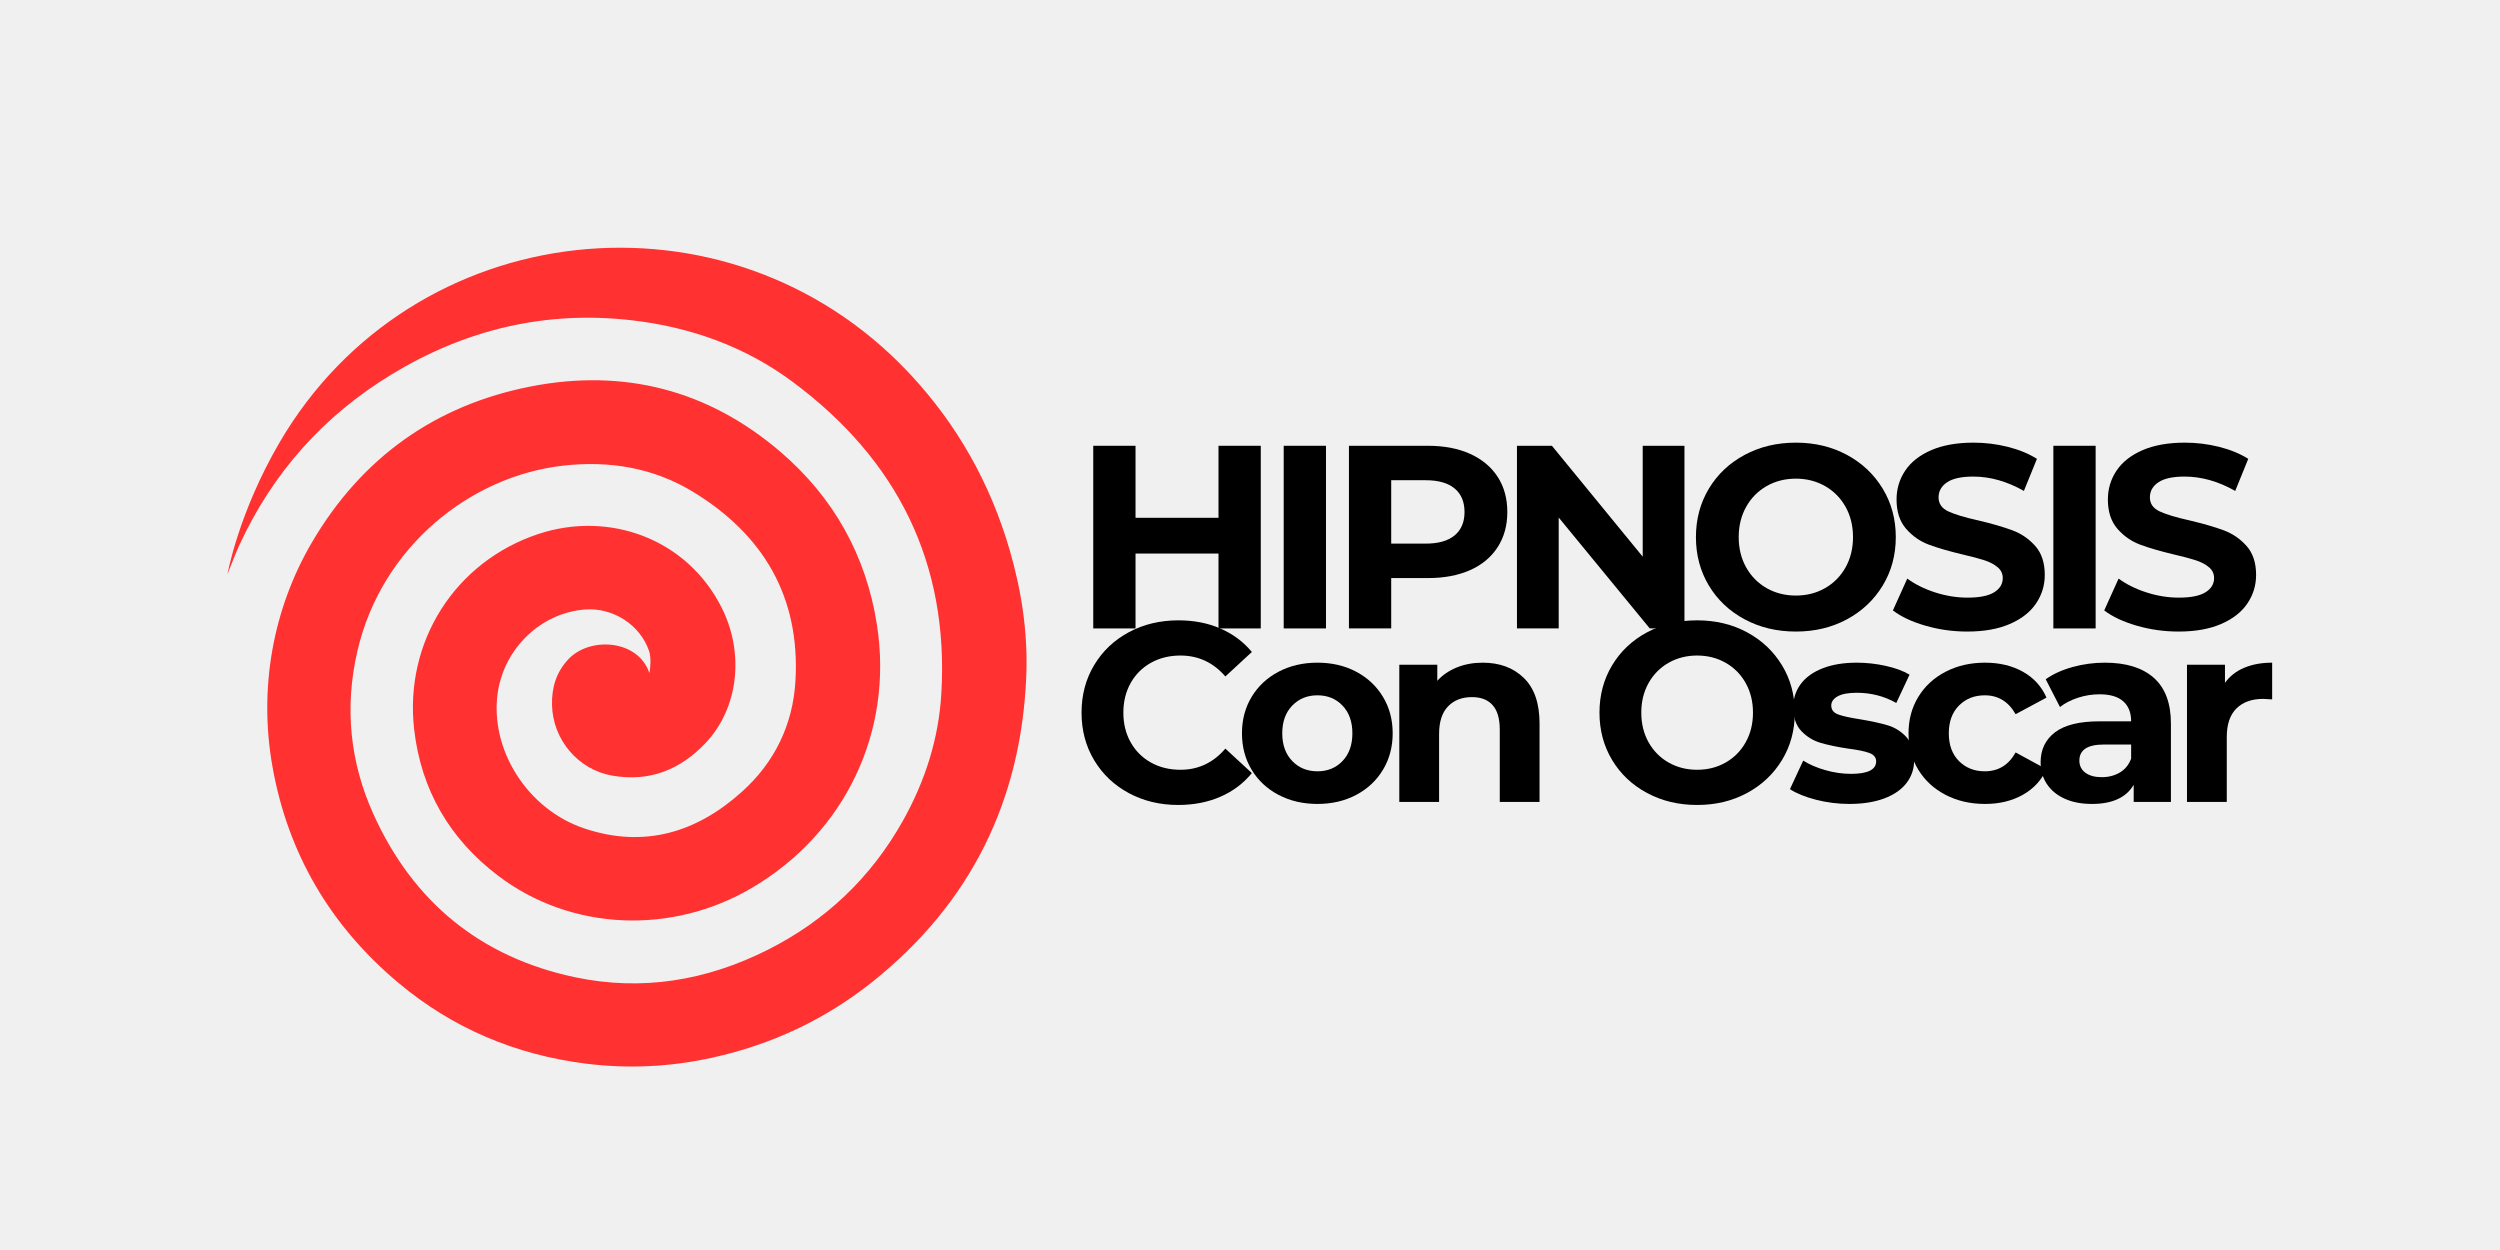
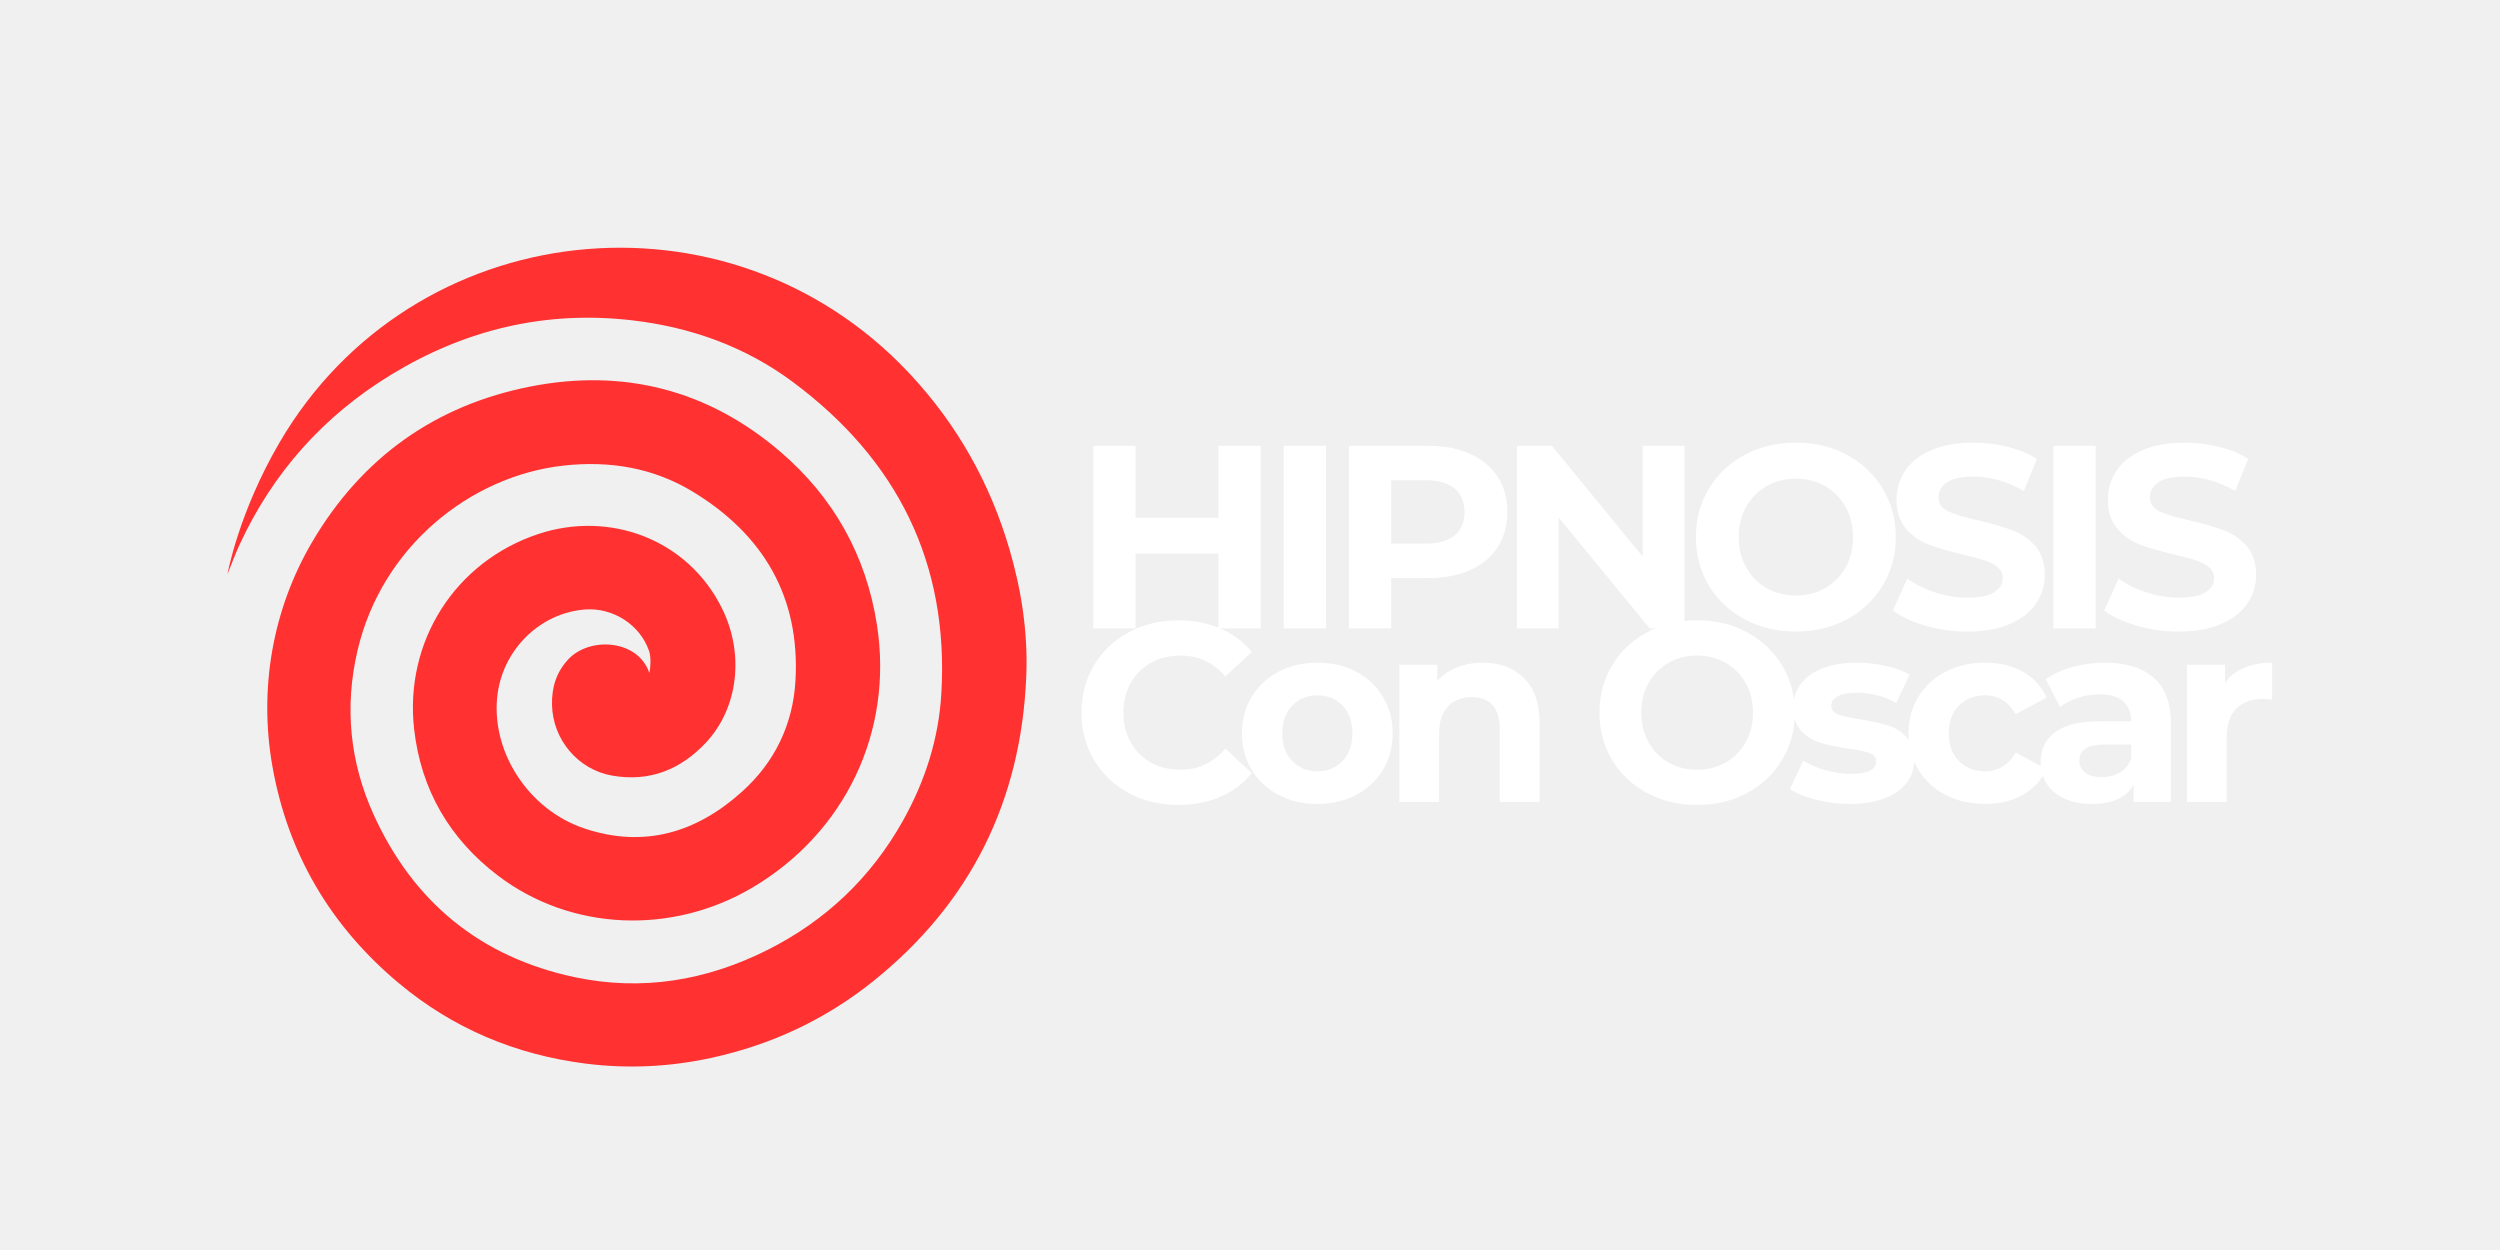
<svg xmlns="http://www.w3.org/2000/svg" width="3780" zoomAndPan="magnify" viewBox="0 0 2835 1417.5" height="1890" preserveAspectRatio="xMidYMid" version="1.0" id="svg62">
  <defs id="defs4">
    <clipPath id="3950eca7dc">
      <path d="m 0.5,0 h 2834 V 1417 H 0.5 Z m 0,0" clip-rule="nonzero" id="path1" />
    </clipPath>
    <clipPath id="83ed05a9fa">
      <path d="M 257.914,280 H 1165 v 930 H 257.914 Z m 0,0" clip-rule="nonzero" id="path3" />
    </clipPath>
    <clipPath id="d3e603f784">
      <rect x="0" width="1374" y="0" height="562" id="rect3" />
    </clipPath>
    <clipPath id="b0af91ba88">
      <rect x="0" width="2835" y="0" height="1417" id="rect4" />
    </clipPath>
  </defs>
  <g clip-path="url(#3950eca7dc)" id="g62">
    <g id="g61">
      <g clip-path="url(#b0af91ba88)" id="g60">
        <g clip-path="url(#83ed05a9fa)" id="g6" style="display:inline">
          <path fill="#ff3131" d="m 257.914,651.266 c 4.535,-11.125 8.605,-22.465 13.633,-33.359 37.82,-81.93 95.512,-146.469 172.434,-193.27 83.605,-50.867 174.27,-72.66 272.051,-61.484 66.98,7.656 128.992,29.801 183.105,70.062 118.144,87.902 177.121,204.957 168.324,353.508 -3.035,51.289 -18.508,99.363 -43.609,144.098 -36.094,64.324 -87.395,113.109 -153.234,146.273 -69.359,34.934 -142.648,47.184 -218.816,31.031 C 545.039,1085.48 468.746,1023.051 423.684,923.742 396.699,864.266 390.512,801.965 405.336,738.094 432.855,619.5 533.98,539.539 639.293,527.957 c 51.961,-5.715 101.523,2.453 146.176,29.516 C 865.535,606 907.52,676.875 902.059,771.961 c -2.844,49.543 -23.453,92.281 -60.391,125.598 -51.57,46.516 -110.965,64.586 -178.824,41.953 -65.605,-21.883 -107.66,-90.562 -98.402,-153.992 7.312,-50.105 48.504,-90.441 98.973,-94.352 31.523,-2.441 62.438,17.234 72.645,47.07 2.516,7.344 1.5,19.168 0.383,25 l -1.82,-4.465 c -15.035,-33.68 -66.969,-36.492 -90.605,-10.66 -13.473,14.727 -18.492,31.891 -18.031,51.484 0.926,39.238 29.582,73.172 68.148,79.949 C 736.551,887 771.812,872.785 800.465,842.211 837.531,802.66 844.129,741.105 818.82,689.992 779.598,610.777 690.793,578.98 610.59,605.527 516.129,636.789 458.363,727.559 469.641,827 c 7.793,68.727 40.34,124.449 95.262,166.105 82.746,62.754 197.266,67.465 288.613,13.254 C 958.594,944 1013.258,829.512 994.461,708.613 982.188,629.703 945.078,563.633 884.473,511.895 802.613,442.016 707.207,417.762 602.23,438.18 493.016,459.426 409.766,519.605 353.887,614.777 c -45.008,76.66 -60.457,166.781 -44.957,254.32 17.574,99.254 66,180.941 142.723,245.324 61.598,51.691 132.914,81.664 212.781,91.742 48.258,6.09 96.02,3.629 143.32,-6.777 67.43,-14.832 128.613,-43.5 182.504,-86.73 110.625,-88.738 167.828,-204.727 173.543,-346.023 1.973,-48.816 -5.309,-96.773 -19.051,-143.695 -21.891,-74.742 -59.074,-141.016 -112.059,-197.961 -0.867,-0.93 -1.734,-1.859 -2.606,-2.781 C 825.09,204.801 467.77,243.668 317.051,501.684 270.324,581.672 257.914,651.266 257.914,651.266 Z m 0,0" fill-opacity="1" fill-rule="nonzero" id="path6" />
        </g>
-         <g transform="translate(1214,424)" id="g59">
-           <g clip-path="url(#d3e603f784)" id="g58">
-             <g fill="#000000" fill-opacity="1" id="g9">
-               <g transform="translate(1.186044,288.6402)" id="g8">
-                 <g id="g7">
-                   <path d="M 214.516,-207.125 V 0 H 166.594 V -84.922 H 72.5 V 0 H 24.562 V -207.125 H 72.5 v 81.672 h 94.094 V -207.125 Z m 0,0" id="path7" />
+         <g transform="translate(1214,424)" id="g59" style="fill:#ffffff">
+           <g clip-path="url(#d3e603f784)" id="g58" style="fill:#ffffff">
+             <g fill="#000000" fill-opacity="1" id="g9" style="fill:#ffffff">
+               <g transform="translate(1.186044,288.6402)" id="g8" style="fill:#ffffff">
+                 <g id="g7" style="fill:#ffffff">
+                   <path d="M 214.516,-207.125 V 0 H 166.594 V -84.922 H 72.5 V 0 H 24.562 V -207.125 H 72.5 v 81.672 h 94.094 V -207.125 Z m 0,0" id="path7" style="fill:#ffffff" />
                </g>
              </g>
            </g>
-             <g fill="#000000" fill-opacity="1" id="g12">
-               <g transform="translate(217.1644,288.6402)" id="g11">
-                 <g id="g10">
-                   <path d="M 24.562,-207.125 H 72.5 V 0 H 24.562 Z m 0,0" id="path9" />
+             <g fill="#000000" fill-opacity="1" id="g12" style="fill:#ffffff">
+               <g transform="translate(217.1644,288.6402)" id="g11" style="fill:#ffffff">
+                 <g id="g10" style="fill:#ffffff">
+                   <path d="M 24.562,-207.125 H 72.5 V 0 H 24.562 Z m 0,0" id="path9" style="fill:#ffffff" />
                </g>
              </g>
            </g>
-             <g fill="#000000" fill-opacity="1" id="g15">
-               <g transform="translate(291.1271,288.6402)" id="g14">
-                 <g id="g13">
-                   <path d="m 114.219,-207.125 c 18.344,0 34.27,3.059 47.781,9.172 13.508,6.117 23.914,14.797 31.219,26.047 7.301,11.242 10.953,24.555 10.953,39.938 0,15.188 -3.652,28.453 -10.953,39.797 -7.305,11.344 -17.711,20.027 -31.219,26.047 -13.512,6.012 -29.438,9.016 -47.781,9.016 H 72.5 V 0 H 24.562 v -207.125 z m -2.672,110.953 c 14.406,0 25.352,-3.102 32.844,-9.313 7.5,-6.219 11.25,-15.047 11.25,-26.484 0,-11.633 -3.75,-20.555 -11.25,-26.766 -7.492,-6.219 -18.437,-9.328 -32.844,-9.328 H 72.5 v 71.891 z m 0,0" id="path12" />
+             <g fill="#000000" fill-opacity="1" id="g15" style="fill:#ffffff">
+               <g transform="translate(291.1271,288.6402)" id="g14" style="fill:#ffffff">
+                 <g id="g13" style="fill:#ffffff">
+                   <path d="m 114.219,-207.125 c 18.344,0 34.27,3.059 47.781,9.172 13.508,6.117 23.914,14.797 31.219,26.047 7.301,11.242 10.953,24.555 10.953,39.938 0,15.188 -3.652,28.453 -10.953,39.797 -7.305,11.344 -17.711,20.027 -31.219,26.047 -13.512,6.012 -29.438,9.016 -47.781,9.016 H 72.5 V 0 H 24.562 v -207.125 z m -2.672,110.953 c 14.406,0 25.352,-3.102 32.844,-9.313 7.5,-6.219 11.25,-15.047 11.25,-26.484 0,-11.633 -3.75,-20.555 -11.25,-26.766 -7.492,-6.219 -18.437,-9.328 -32.844,-9.328 H 72.5 v 71.891 z m 0,0" id="path12" style="fill:#ffffff" />
                </g>
              </g>
            </g>
-             <g fill="#000000" fill-opacity="1" id="g18">
-               <g transform="translate(481.6608,288.6402)" id="g17">
-                 <g id="g16">
-                   <path d="M 214.516,-207.125 V 0 H 175.172 L 71.906,-125.75 V 0 H 24.562 v -207.125 h 39.641 l 102.969,125.75 v -125.75 z m 0,0" id="path15" />
+             <g fill="#000000" fill-opacity="1" id="g18" style="fill:#ffffff">
+               <g transform="translate(481.6608,288.6402)" id="g17" style="fill:#ffffff">
+                 <g id="g16" style="fill:#ffffff">
+                   <path d="M 214.516,-207.125 V 0 H 175.172 L 71.906,-125.75 V 0 H 24.562 v -207.125 h 39.641 l 102.969,125.75 v -125.75 z m 0,0" id="path15" style="fill:#ffffff" />
                </g>
              </g>
            </g>
-             <g fill="#000000" fill-opacity="1" id="g21">
-               <g transform="translate(697.6392,288.6402)" id="g20">
-                 <g id="g19">
-                   <path d="m 124.859,3.547 c -21.5,0 -40.883,-4.633 -58.141,-13.906 -17.262,-9.27 -30.773,-22.039 -40.531,-38.312 -9.762,-16.27 -14.641,-34.566 -14.641,-54.891 0,-20.312 4.879,-38.602 14.641,-54.875 9.758,-16.281 23.27,-29.055 40.531,-38.328 17.258,-9.27 36.641,-13.906 58.141,-13.906 21.508,0 40.844,4.637 58,13.906 17.164,9.273 30.676,22.047 40.531,38.328 9.863,16.273 14.797,34.562 14.797,54.875 0,20.324 -4.934,38.621 -14.797,54.891 -9.855,16.273 -23.367,29.043 -40.531,38.312 -17.156,9.273 -36.492,13.906 -58,13.906 z m 0,-40.828 c 12.238,0 23.285,-2.805 33.141,-8.422 9.863,-5.625 17.609,-13.469 23.234,-23.531 5.625,-10.062 8.438,-21.504 8.438,-34.328 0,-12.82 -2.812,-24.258 -8.438,-34.312 -5.625,-10.062 -13.371,-17.906 -23.234,-23.531 -9.855,-5.625 -20.902,-8.438 -33.141,-8.438 -12.23,0 -23.277,2.812 -33.141,8.438 -9.855,5.625 -17.594,13.469 -23.219,23.531 -5.625,10.055 -8.438,21.492 -8.438,34.312 0,12.824 2.812,24.266 8.438,34.328 5.625,10.062 13.363,17.906 23.219,23.531 9.863,5.617 20.91,8.422 33.141,8.422 z m 0,0" id="path18" />
+             <g fill="#000000" fill-opacity="1" id="g21" style="fill:#ffffff">
+               <g transform="translate(697.6392,288.6402)" id="g20" style="fill:#ffffff">
+                 <g id="g19" style="fill:#ffffff">
+                   <path d="m 124.859,3.547 c -21.5,0 -40.883,-4.633 -58.141,-13.906 -17.262,-9.27 -30.773,-22.039 -40.531,-38.312 -9.762,-16.27 -14.641,-34.566 -14.641,-54.891 0,-20.312 4.879,-38.602 14.641,-54.875 9.758,-16.281 23.27,-29.055 40.531,-38.328 17.258,-9.27 36.641,-13.906 58.141,-13.906 21.508,0 40.844,4.637 58,13.906 17.164,9.273 30.676,22.047 40.531,38.328 9.863,16.273 14.797,34.562 14.797,54.875 0,20.324 -4.934,38.621 -14.797,54.891 -9.855,16.273 -23.367,29.043 -40.531,38.312 -17.156,9.273 -36.492,13.906 -58,13.906 z m 0,-40.828 c 12.238,0 23.285,-2.805 33.141,-8.422 9.863,-5.625 17.609,-13.469 23.234,-23.531 5.625,-10.062 8.438,-21.504 8.438,-34.328 0,-12.82 -2.812,-24.258 -8.438,-34.312 -5.625,-10.062 -13.371,-17.906 -23.234,-23.531 -9.855,-5.625 -20.902,-8.438 -33.141,-8.438 -12.23,0 -23.277,2.812 -33.141,8.438 -9.855,5.625 -17.594,13.469 -23.219,23.531 -5.625,10.055 -8.438,21.492 -8.438,34.312 0,12.824 2.812,24.266 8.438,34.328 5.625,10.062 13.363,17.906 23.219,23.531 9.863,5.617 20.91,8.422 33.141,8.422 z m 0,0" id="path18" style="fill:#ffffff" />
                </g>
              </g>
            </g>
-             <g fill="#000000" fill-opacity="1" id="g24">
-               <g transform="translate(924.2688,288.6402)" id="g23">
-                 <g id="g22">
-                   <path d="m 92.609,3.547 c -16.367,0 -32.195,-2.219 -47.484,-6.656 -15.293,-4.438 -27.574,-10.207 -36.844,-17.312 l 16.281,-36.094 c 8.875,6.512 19.426,11.742 31.656,15.688 12.227,3.938 24.457,5.906 36.688,5.906 13.613,0 23.676,-2.02 30.188,-6.062 6.508,-4.039 9.766,-9.414 9.766,-16.125 0,-4.926 -1.93,-9.016 -5.781,-12.266 -3.844,-3.258 -8.777,-5.875 -14.797,-7.844 -6.012,-1.977 -14.148,-4.148 -24.406,-6.516 -15.781,-3.75 -28.703,-7.5 -38.766,-11.25 -10.055,-3.75 -18.684,-9.766 -25.891,-18.047 -7.199,-8.281 -10.797,-19.328 -10.797,-33.141 0,-12.031 3.254,-22.926 9.766,-32.688 6.508,-9.77 16.32,-17.516 29.438,-23.234 13.125,-5.719 29.156,-8.578 48.094,-8.578 13.219,0 26.133,1.578 38.75,4.734 12.625,3.156 23.672,7.695 33.141,13.609 l -14.781,36.391 c -19.137,-10.844 -38.273,-16.266 -57.406,-16.266 -13.418,0 -23.336,2.172 -29.75,6.516 -6.406,4.336 -9.609,10.055 -9.609,17.156 0,7.094 3.695,12.371 11.094,15.828 7.395,3.449 18.691,6.852 33.891,10.203 15.781,3.75 28.695,7.5 38.75,11.25 10.062,3.742 18.691,9.656 25.891,17.75 7.207,8.086 10.812,19.031 10.812,32.844 0,11.836 -3.309,22.637 -9.922,32.406 -6.605,9.762 -16.516,17.5 -29.734,23.219 C 127.625,0.688 111.547,3.547 92.609,3.547 Z m 0,0" id="path21" />
+             <g fill="#000000" fill-opacity="1" id="g24" style="fill:#ffffff">
+               <g transform="translate(924.2688,288.6402)" id="g23" style="fill:#ffffff">
+                 <g id="g22" style="fill:#ffffff">
+                   <path d="m 92.609,3.547 c -16.367,0 -32.195,-2.219 -47.484,-6.656 -15.293,-4.438 -27.574,-10.207 -36.844,-17.312 l 16.281,-36.094 c 8.875,6.512 19.426,11.742 31.656,15.688 12.227,3.938 24.457,5.906 36.688,5.906 13.613,0 23.676,-2.02 30.188,-6.062 6.508,-4.039 9.766,-9.414 9.766,-16.125 0,-4.926 -1.93,-9.016 -5.781,-12.266 -3.844,-3.258 -8.777,-5.875 -14.797,-7.844 -6.012,-1.977 -14.148,-4.148 -24.406,-6.516 -15.781,-3.75 -28.703,-7.5 -38.766,-11.25 -10.055,-3.75 -18.684,-9.766 -25.891,-18.047 -7.199,-8.281 -10.797,-19.328 -10.797,-33.141 0,-12.031 3.254,-22.926 9.766,-32.688 6.508,-9.77 16.32,-17.516 29.438,-23.234 13.125,-5.719 29.156,-8.578 48.094,-8.578 13.219,0 26.133,1.578 38.75,4.734 12.625,3.156 23.672,7.695 33.141,13.609 l -14.781,36.391 c -19.137,-10.844 -38.273,-16.266 -57.406,-16.266 -13.418,0 -23.336,2.172 -29.75,6.516 -6.406,4.336 -9.609,10.055 -9.609,17.156 0,7.094 3.695,12.371 11.094,15.828 7.395,3.449 18.691,6.852 33.891,10.203 15.781,3.75 28.695,7.5 38.75,11.25 10.062,3.742 18.691,9.656 25.891,17.75 7.207,8.086 10.812,19.031 10.812,32.844 0,11.836 -3.309,22.637 -9.922,32.406 -6.605,9.762 -16.516,17.5 -29.734,23.219 C 127.625,0.688 111.547,3.547 92.609,3.547 Z m 0,0" id="path21" style="fill:#ffffff" />
                </g>
              </g>
            </g>
-             <g fill="#000000" fill-opacity="1" id="g27">
-               <g transform="translate(1089.95,288.6402)" id="g26">
-                 <g id="g25">
-                   <path d="M 24.562,-207.125 H 72.5 V 0 H 24.562 Z m 0,0" id="path24" />
+             <g fill="#000000" fill-opacity="1" id="g27" style="fill:#ffffff">
+               <g transform="translate(1089.95,288.6402)" id="g26" style="fill:#ffffff">
+                 <g id="g25" style="fill:#ffffff">
+                   <path d="M 24.562,-207.125 H 72.5 V 0 H 24.562 Z m 0,0" id="path24" style="fill:#ffffff" />
                </g>
              </g>
            </g>
-             <g fill="#000000" fill-opacity="1" id="g30">
-               <g transform="translate(1163.912,288.6402)" id="g29">
-                 <g id="g28">
-                   <path d="m 92.609,3.547 c -16.367,0 -32.195,-2.219 -47.484,-6.656 -15.293,-4.438 -27.574,-10.207 -36.844,-17.312 l 16.281,-36.094 c 8.875,6.512 19.426,11.742 31.656,15.688 12.227,3.938 24.457,5.906 36.688,5.906 13.613,0 23.676,-2.02 30.188,-6.062 6.508,-4.039 9.766,-9.414 9.766,-16.125 0,-4.926 -1.93,-9.016 -5.781,-12.266 -3.844,-3.258 -8.777,-5.875 -14.797,-7.844 -6.012,-1.977 -14.148,-4.148 -24.406,-6.516 -15.781,-3.75 -28.703,-7.5 -38.766,-11.25 -10.055,-3.75 -18.684,-9.766 -25.891,-18.047 -7.199,-8.281 -10.797,-19.328 -10.797,-33.141 0,-12.031 3.254,-22.926 9.766,-32.688 6.508,-9.77 16.32,-17.516 29.438,-23.234 13.125,-5.719 29.156,-8.578 48.094,-8.578 13.219,0 26.133,1.578 38.75,4.734 12.625,3.156 23.672,7.695 33.141,13.609 l -14.781,36.391 c -19.137,-10.844 -38.273,-16.266 -57.406,-16.266 -13.418,0 -23.336,2.172 -29.75,6.516 -6.406,4.336 -9.609,10.055 -9.609,17.156 0,7.094 3.695,12.371 11.094,15.828 7.395,3.449 18.691,6.852 33.891,10.203 15.781,3.75 28.695,7.5 38.75,11.25 10.062,3.742 18.691,9.656 25.891,17.75 7.207,8.086 10.812,19.031 10.812,32.844 0,11.836 -3.309,22.637 -9.922,32.406 -6.605,9.762 -16.516,17.5 -29.734,23.219 C 127.625,0.688 111.547,3.547 92.609,3.547 Z m 0,0" id="path27" />
+             <g fill="#000000" fill-opacity="1" id="g30" style="fill:#ffffff">
+               <g transform="translate(1163.912,288.6402)" id="g29" style="fill:#ffffff">
+                 <g id="g28" style="fill:#ffffff">
+                   <path d="m 92.609,3.547 c -16.367,0 -32.195,-2.219 -47.484,-6.656 -15.293,-4.438 -27.574,-10.207 -36.844,-17.312 l 16.281,-36.094 c 8.875,6.512 19.426,11.742 31.656,15.688 12.227,3.938 24.457,5.906 36.688,5.906 13.613,0 23.676,-2.02 30.188,-6.062 6.508,-4.039 9.766,-9.414 9.766,-16.125 0,-4.926 -1.93,-9.016 -5.781,-12.266 -3.844,-3.258 -8.777,-5.875 -14.797,-7.844 -6.012,-1.977 -14.148,-4.148 -24.406,-6.516 -15.781,-3.75 -28.703,-7.5 -38.766,-11.25 -10.055,-3.75 -18.684,-9.766 -25.891,-18.047 -7.199,-8.281 -10.797,-19.328 -10.797,-33.141 0,-12.031 3.254,-22.926 9.766,-32.688 6.508,-9.77 16.32,-17.516 29.438,-23.234 13.125,-5.719 29.156,-8.578 48.094,-8.578 13.219,0 26.133,1.578 38.75,4.734 12.625,3.156 23.672,7.695 33.141,13.609 l -14.781,36.391 c -19.137,-10.844 -38.273,-16.266 -57.406,-16.266 -13.418,0 -23.336,2.172 -29.75,6.516 -6.406,4.336 -9.609,10.055 -9.609,17.156 0,7.094 3.695,12.371 11.094,15.828 7.395,3.449 18.691,6.852 33.891,10.203 15.781,3.75 28.695,7.5 38.75,11.25 10.062,3.742 18.691,9.656 25.891,17.75 7.207,8.086 10.812,19.031 10.812,32.844 0,11.836 -3.309,22.637 -9.922,32.406 -6.605,9.762 -16.516,17.5 -29.734,23.219 C 127.625,0.688 111.547,3.547 92.609,3.547 Z m 0,0" id="path27" style="fill:#ffffff" />
                </g>
              </g>
            </g>
-             <g fill="#000000" fill-opacity="1" id="g33">
-               <g transform="translate(1.186044,485.3591)" id="g32">
-                 <g id="g31">
-                   <path d="m 120.875,3.469 c -20.625,0 -39.277,-4.477 -55.953,-13.438 C 48.242,-18.938 35.133,-31.375 25.594,-47.281 c -9.543,-15.906 -14.312,-33.879 -14.312,-53.922 0,-20.051 4.77,-38.031 14.312,-53.937 9.539,-15.906 22.648,-28.336 39.328,-37.297 16.676,-8.969 35.422,-13.453 56.234,-13.453 17.551,0 33.41,3.086 47.578,9.25 14.164,6.168 26.066,15.039 35.703,26.609 l -30.062,27.766 c -13.688,-15.812 -30.656,-23.719 -50.906,-23.719 -12.523,0 -23.699,2.75 -33.531,8.25 -9.836,5.492 -17.5,13.152 -23,22.984 -5.492,9.836 -8.234,21.016 -8.234,33.547 0,12.531 2.742,23.715 8.234,33.547 5.5,9.824 13.164,17.484 23,22.984 9.832,5.492 21.008,8.234 33.531,8.234 20.25,0 37.219,-8 50.906,-24 l 30.062,27.766 c -9.637,11.762 -21.59,20.727 -35.859,26.891 -14.262,6.164 -30.164,9.25 -47.703,9.25 z m 0,0" id="path30" />
+             <g fill="#000000" fill-opacity="1" id="g33" style="fill:#ffffff">
+               <g transform="translate(1.186044,485.3591)" id="g32" style="fill:#ffffff">
+                 <g id="g31" style="fill:#ffffff">
+                   <path d="m 120.875,3.469 c -20.625,0 -39.277,-4.477 -55.953,-13.438 C 48.242,-18.938 35.133,-31.375 25.594,-47.281 c -9.543,-15.906 -14.312,-33.879 -14.312,-53.922 0,-20.051 4.77,-38.031 14.312,-53.937 9.539,-15.906 22.648,-28.336 39.328,-37.297 16.676,-8.969 35.422,-13.453 56.234,-13.453 17.551,0 33.41,3.086 47.578,9.25 14.164,6.168 26.066,15.039 35.703,26.609 l -30.062,27.766 c -13.688,-15.812 -30.656,-23.719 -50.906,-23.719 -12.523,0 -23.699,2.75 -33.531,8.25 -9.836,5.492 -17.5,13.152 -23,22.984 -5.492,9.836 -8.234,21.016 -8.234,33.547 0,12.531 2.742,23.715 8.234,33.547 5.5,9.824 13.164,17.484 23,22.984 9.832,5.492 21.008,8.234 33.531,8.234 20.25,0 37.219,-8 50.906,-24 l 30.062,27.766 c -9.637,11.762 -21.59,20.727 -35.859,26.891 -14.262,6.164 -30.164,9.25 -47.703,9.25 z m 0,0" id="path30" style="fill:#ffffff" />
                </g>
              </g>
            </g>
-             <g fill="#000000" fill-opacity="1" id="g36">
-               <g transform="translate(185.1371,485.3591)" id="g35">
-                 <g id="g34">
-                   <path d="M 94.844,2.312 C 78.457,2.312 63.758,-1.109 50.75,-7.953 37.738,-14.797 27.566,-24.289 20.234,-36.438 12.91,-48.582 9.25,-62.363 9.25,-77.781 c 0,-15.426 3.66,-29.211 10.984,-41.359 7.332,-12.145 17.504,-21.641 30.516,-28.484 13.008,-6.844 27.707,-10.266 44.094,-10.266 16.383,0 31.035,3.422 43.953,10.266 12.914,6.844 23.035,16.34 30.359,28.484 7.332,12.148 11,25.934 11,41.359 0,15.418 -3.668,29.199 -11,41.344 -7.324,12.148 -17.445,21.641 -30.359,28.484 C 125.879,-1.109 111.227,2.312 94.844,2.312 Z m 0,-37.016 c 11.57,0 21.066,-3.898 28.484,-11.703 7.426,-7.812 11.141,-18.27 11.141,-31.375 0,-13.113 -3.715,-23.57 -11.141,-31.375 -7.418,-7.812 -16.914,-11.719 -28.484,-11.719 -11.562,0 -21.105,3.906 -28.625,11.719 -7.523,7.805 -11.281,18.262 -11.281,31.375 0,13.105 3.758,23.562 11.281,31.375 7.52,7.805 17.062,11.703 28.625,11.703 z m 0,0" id="path33" />
+             <g fill="#000000" fill-opacity="1" id="g36" style="fill:#ffffff">
+               <g transform="translate(185.1371,485.3591)" id="g35" style="fill:#ffffff">
+                 <g id="g34" style="fill:#ffffff">
+                   <path d="M 94.844,2.312 C 78.457,2.312 63.758,-1.109 50.75,-7.953 37.738,-14.797 27.566,-24.289 20.234,-36.438 12.91,-48.582 9.25,-62.363 9.25,-77.781 c 0,-15.426 3.66,-29.211 10.984,-41.359 7.332,-12.145 17.504,-21.641 30.516,-28.484 13.008,-6.844 27.707,-10.266 44.094,-10.266 16.383,0 31.035,3.422 43.953,10.266 12.914,6.844 23.035,16.34 30.359,28.484 7.332,12.148 11,25.934 11,41.359 0,15.418 -3.668,29.199 -11,41.344 -7.324,12.148 -17.445,21.641 -30.359,28.484 C 125.879,-1.109 111.227,2.312 94.844,2.312 Z m 0,-37.016 c 11.57,0 21.066,-3.898 28.484,-11.703 7.426,-7.812 11.141,-18.27 11.141,-31.375 0,-13.113 -3.715,-23.57 -11.141,-31.375 -7.418,-7.812 -16.914,-11.719 -28.484,-11.719 -11.562,0 -21.105,3.906 -28.625,11.719 -7.523,7.805 -11.281,18.262 -11.281,31.375 0,13.105 3.758,23.562 11.281,31.375 7.52,7.805 17.062,11.703 28.625,11.703 z m 0,0" id="path33" style="fill:#ffffff" />
                </g>
              </g>
            </g>
-             <g fill="#000000" fill-opacity="1" id="g39">
-               <g transform="translate(351.985,485.3591)" id="g38">
-                 <g id="g37">
-                   <path d="m 115.375,-157.891 c 19.281,0 34.848,5.789 46.703,17.359 11.852,11.562 17.781,28.719 17.781,51.469 V 0 H 134.75 v -82.125 c 0,-12.332 -2.699,-21.535 -8.094,-27.609 -5.398,-6.07 -13.203,-9.109 -23.422,-9.109 -11.375,0 -20.438,3.523 -27.188,10.562 C 69.305,-101.25 65.938,-90.797 65.938,-76.922 V 0 H 20.828 V -155.578 H 63.906 v 18.219 c 5.977,-6.551 13.398,-11.609 22.266,-15.172 8.863,-3.57 18.598,-5.359 29.203,-5.359 z m 0,0" id="path36" />
+             <g fill="#000000" fill-opacity="1" id="g39" style="fill:#ffffff">
+               <g transform="translate(351.985,485.3591)" id="g38" style="fill:#ffffff">
+                 <g id="g37" style="fill:#ffffff">
+                   <path d="m 115.375,-157.891 c 19.281,0 34.848,5.789 46.703,17.359 11.852,11.562 17.781,28.719 17.781,51.469 V 0 H 134.75 v -82.125 c 0,-12.332 -2.699,-21.535 -8.094,-27.609 -5.398,-6.07 -13.203,-9.109 -23.422,-9.109 -11.375,0 -20.438,3.523 -27.188,10.562 C 69.305,-101.25 65.938,-90.797 65.938,-76.922 V 0 H 20.828 V -155.578 H 63.906 v 18.219 c 5.977,-6.551 13.398,-11.609 22.266,-15.172 8.863,-3.57 18.598,-5.359 29.203,-5.359 z m 0,0" id="path36" style="fill:#ffffff" />
                </g>
              </g>
            </g>
-             <g fill="#000000" fill-opacity="1" id="g42">
-               <g transform="translate(529.2429,485.3591)" id="g41">
-                 <g id="g40" />
+             <g fill="#000000" fill-opacity="1" id="g42" style="fill:#ffffff">
+               <g transform="translate(529.2429,485.3591)" id="g41" style="fill:#ffffff">
+                 <g id="g40" style="fill:#ffffff" />
              </g>
            </g>
-             <g fill="#000000" fill-opacity="1" id="g45">
-               <g transform="translate(588.5203,485.3591)" id="g44">
-                 <g id="g43">
-                   <path d="m 122.031,3.469 c -21.012,0 -39.953,-4.531 -56.828,-13.594 -16.867,-9.062 -30.07,-21.539 -39.609,-37.438 -9.543,-15.906 -14.312,-33.785 -14.312,-53.641 0,-19.863 4.77,-37.742 14.312,-53.641 9.539,-15.906 22.742,-28.391 39.609,-37.453 16.875,-9.062 35.816,-13.594 56.828,-13.594 21.008,0 39.898,4.531 56.672,13.594 16.77,9.062 29.973,21.547 39.609,37.453 9.645,15.898 14.469,33.777 14.469,53.641 0,19.855 -4.824,37.734 -14.469,53.641 -9.637,15.898 -22.84,28.375 -39.609,37.438 -16.773,9.062 -35.664,13.594 -56.672,13.594 z m 0,-39.906 c 11.945,0 22.738,-2.742 32.375,-8.234 9.645,-5.5 17.211,-13.16 22.703,-22.984 5.5,-9.832 8.25,-21.016 8.25,-33.547 0,-12.531 -2.75,-23.711 -8.25,-33.547 -5.492,-9.832 -13.059,-17.492 -22.703,-22.984 -9.637,-5.5 -20.43,-8.25 -32.375,-8.25 -11.949,0 -22.746,2.75 -32.391,8.25 -9.637,5.492 -17.203,13.152 -22.703,22.984 -5.492,9.836 -8.234,21.016 -8.234,33.547 0,12.531 2.742,23.715 8.234,33.547 5.5,9.824 13.066,17.484 22.703,22.984 9.645,5.492 20.441,8.234 32.391,8.234 z m 0,0" id="path42" />
+             <g fill="#000000" fill-opacity="1" id="g45" style="fill:#ffffff">
+               <g transform="translate(588.5203,485.3591)" id="g44" style="fill:#ffffff">
+                 <g id="g43" style="fill:#ffffff">
+                   <path d="m 122.031,3.469 c -21.012,0 -39.953,-4.531 -56.828,-13.594 -16.867,-9.062 -30.07,-21.539 -39.609,-37.438 -9.543,-15.906 -14.312,-33.785 -14.312,-53.641 0,-19.863 4.77,-37.742 14.312,-53.641 9.539,-15.906 22.742,-28.391 39.609,-37.453 16.875,-9.062 35.816,-13.594 56.828,-13.594 21.008,0 39.898,4.531 56.672,13.594 16.77,9.062 29.973,21.547 39.609,37.453 9.645,15.898 14.469,33.777 14.469,53.641 0,19.855 -4.824,37.734 -14.469,53.641 -9.637,15.898 -22.84,28.375 -39.609,37.438 -16.773,9.062 -35.664,13.594 -56.672,13.594 z m 0,-39.906 c 11.945,0 22.738,-2.742 32.375,-8.234 9.645,-5.5 17.211,-13.16 22.703,-22.984 5.5,-9.832 8.25,-21.016 8.25,-33.547 0,-12.531 -2.75,-23.711 -8.25,-33.547 -5.492,-9.832 -13.059,-17.492 -22.703,-22.984 -9.637,-5.5 -20.43,-8.25 -32.375,-8.25 -11.949,0 -22.746,2.75 -32.391,8.25 -9.637,5.492 -17.203,13.152 -22.703,22.984 -5.492,9.836 -8.234,21.016 -8.234,33.547 0,12.531 2.742,23.715 8.234,33.547 5.5,9.824 13.066,17.484 22.703,22.984 9.645,5.492 20.441,8.234 32.391,8.234 z m 0,0" id="path42" style="fill:#ffffff" />
                </g>
              </g>
            </g>
-             <g fill="#000000" fill-opacity="1" id="g48">
-               <g transform="translate(810.0209,485.3591)" id="g47">
-                 <g id="g46">
-                   <path d="m 73.156,2.312 c -12.918,0 -25.547,-1.59 -37.891,-4.766 -12.336,-3.188 -22.164,-7.188 -29.484,-12 L 20.828,-46.844 c 6.938,4.438 15.316,8.055 25.141,10.844 9.832,2.793 19.473,4.188 28.922,4.188 19.094,0 28.641,-4.723 28.641,-14.172 0,-4.426 -2.605,-7.602 -7.812,-9.531 -5.211,-1.926 -13.211,-3.566 -24,-4.922 -12.73,-1.926 -23.242,-4.141 -31.531,-6.641 -8.281,-2.508 -15.461,-6.945 -21.531,-13.312 -6.074,-6.363 -9.109,-15.426 -9.109,-27.188 0,-9.82 2.844,-18.539 8.531,-26.156 5.688,-7.625 13.973,-13.555 24.859,-17.797 10.895,-4.238 23.766,-6.359 38.609,-6.359 10.988,0 21.926,1.211 32.813,3.625 10.895,2.406 19.91,5.73 27.047,9.969 l -15.031,32.094 c -13.688,-7.707 -28.633,-11.562 -44.828,-11.562 -9.637,0 -16.867,1.352 -21.688,4.047 -4.824,2.699 -7.234,6.168 -7.234,10.406 0,4.824 2.602,8.199 7.812,10.125 5.207,1.93 13.5,3.762 24.875,5.5 12.719,2.117 23.125,4.383 31.219,6.797 8.102,2.406 15.141,6.793 21.109,13.156 5.977,6.355 8.969,15.219 8.969,26.594 0,9.648 -2.891,18.23 -8.672,25.75 -5.781,7.512 -14.219,13.34 -25.312,17.484 C 101.539,0.238 88.383,2.312 73.156,2.312 Z m 0,0" id="path45" />
+             <g fill="#000000" fill-opacity="1" id="g48" style="fill:#ffffff">
+               <g transform="translate(810.0209,485.3591)" id="g47" style="fill:#ffffff">
+                 <g id="g46" style="fill:#ffffff">
+                   <path d="m 73.156,2.312 c -12.918,0 -25.547,-1.59 -37.891,-4.766 -12.336,-3.188 -22.164,-7.188 -29.484,-12 L 20.828,-46.844 c 6.938,4.438 15.316,8.055 25.141,10.844 9.832,2.793 19.473,4.188 28.922,4.188 19.094,0 28.641,-4.723 28.641,-14.172 0,-4.426 -2.605,-7.602 -7.812,-9.531 -5.211,-1.926 -13.211,-3.566 -24,-4.922 -12.73,-1.926 -23.242,-4.141 -31.531,-6.641 -8.281,-2.508 -15.461,-6.945 -21.531,-13.312 -6.074,-6.363 -9.109,-15.426 -9.109,-27.188 0,-9.82 2.844,-18.539 8.531,-26.156 5.688,-7.625 13.973,-13.555 24.859,-17.797 10.895,-4.238 23.766,-6.359 38.609,-6.359 10.988,0 21.926,1.211 32.813,3.625 10.895,2.406 19.91,5.73 27.047,9.969 l -15.031,32.094 c -13.688,-7.707 -28.633,-11.562 -44.828,-11.562 -9.637,0 -16.867,1.352 -21.688,4.047 -4.824,2.699 -7.234,6.168 -7.234,10.406 0,4.824 2.602,8.199 7.812,10.125 5.207,1.93 13.5,3.762 24.875,5.5 12.719,2.117 23.125,4.383 31.219,6.797 8.102,2.406 15.141,6.793 21.109,13.156 5.977,6.355 8.969,15.219 8.969,26.594 0,9.648 -2.891,18.23 -8.672,25.75 -5.781,7.512 -14.219,13.34 -25.312,17.484 C 101.539,0.238 88.383,2.312 73.156,2.312 Z m 0,0" id="path45" style="fill:#ffffff" />
                </g>
              </g>
            </g>
-             <g fill="#000000" fill-opacity="1" id="g51">
-               <g transform="translate(941.012,485.3591)" id="g50">
-                 <g id="g49">
-                   <path d="M 96,2.312 C 79.426,2.312 64.535,-1.109 51.328,-7.953 38.117,-14.797 27.801,-24.289 20.375,-36.438 12.957,-48.582 9.25,-62.363 9.25,-77.781 c 0,-15.426 3.707,-29.211 11.125,-41.359 7.426,-12.145 17.742,-21.641 30.953,-28.484 13.207,-6.844 28.098,-10.266 44.672,-10.266 16.383,0 30.695,3.422 42.938,10.266 12.25,6.844 21.172,16.633 26.766,29.359 l -35,18.797 c -8.094,-14.27 -19.758,-21.406 -34.984,-21.406 -11.762,0 -21.5,3.859 -29.219,11.578 -7.711,7.711 -11.562,18.215 -11.562,31.516 0,13.305 3.852,23.809 11.562,31.516 7.719,7.711 17.457,11.562 29.219,11.562 15.414,0 27.078,-7.129 34.984,-21.391 l 35,19.078 C 160.109,-24.672 151.188,-15.031 138.938,-8.094 126.695,-1.156 112.383,2.312 96,2.312 Z m 0,0" id="path48" />
+             <g fill="#000000" fill-opacity="1" id="g51" style="fill:#ffffff">
+               <g transform="translate(941.012,485.3591)" id="g50" style="fill:#ffffff">
+                 <g id="g49" style="fill:#ffffff">
+                   <path d="M 96,2.312 C 79.426,2.312 64.535,-1.109 51.328,-7.953 38.117,-14.797 27.801,-24.289 20.375,-36.438 12.957,-48.582 9.25,-62.363 9.25,-77.781 c 0,-15.426 3.707,-29.211 11.125,-41.359 7.426,-12.145 17.742,-21.641 30.953,-28.484 13.207,-6.844 28.098,-10.266 44.672,-10.266 16.383,0 30.695,3.422 42.938,10.266 12.25,6.844 21.172,16.633 26.766,29.359 l -35,18.797 c -8.094,-14.27 -19.758,-21.406 -34.984,-21.406 -11.762,0 -21.5,3.859 -29.219,11.578 -7.711,7.711 -11.562,18.215 -11.562,31.516 0,13.305 3.852,23.809 11.562,31.516 7.719,7.711 17.457,11.562 29.219,11.562 15.414,0 27.078,-7.129 34.984,-21.391 l 35,19.078 C 160.109,-24.672 151.188,-15.031 138.938,-8.094 126.695,-1.156 112.383,2.312 96,2.312 Z m 0,0" id="path48" style="fill:#ffffff" />
                </g>
              </g>
            </g>
-             <g fill="#000000" fill-opacity="1" id="g54">
-               <g transform="translate(1089.353,485.3591)" id="g53">
-                 <g id="g52">
-                   <path d="m 83.578,-157.891 c 24.094,0 42.598,5.742 55.516,17.219 12.914,11.469 19.375,28.766 19.375,51.891 V 0 H 116.25 V -19.375 C 107.77,-4.914 91.961,2.312 68.828,2.312 c -11.961,0 -22.324,-2.023 -31.094,-6.062 -8.773,-4.051 -15.469,-9.645 -20.094,-16.781 -4.625,-7.133 -6.938,-15.234 -6.938,-24.297 0,-14.457 5.441,-25.828 16.328,-34.109 C 37.926,-87.227 54.75,-91.375 77.5,-91.375 h 35.859 c 0,-9.832 -2.992,-17.398 -8.969,-22.703 -5.98,-5.301 -14.945,-7.953 -26.891,-7.953 -8.293,0 -16.438,1.305 -24.438,3.906 -8,2.605 -14.797,6.121 -20.391,10.547 l -16.188,-31.516 c 8.477,-5.977 18.645,-10.602 30.5,-13.875 11.863,-3.281 24.062,-4.922 36.594,-4.922 z M 80.094,-28.047 c 7.719,0 14.562,-1.781 20.531,-5.344 5.977,-3.57 10.223,-8.828 12.734,-15.766 V -65.062 H 82.406 c -18.5,0 -27.75,6.074 -27.75,18.219 0,5.781 2.266,10.359 6.797,13.734 4.531,3.375 10.742,5.062 18.641,5.062 z m 0,0" id="path51" />
+             <g fill="#000000" fill-opacity="1" id="g54" style="fill:#ffffff">
+               <g transform="translate(1089.353,485.3591)" id="g53" style="fill:#ffffff">
+                 <g id="g52" style="fill:#ffffff">
+                   <path d="m 83.578,-157.891 c 24.094,0 42.598,5.742 55.516,17.219 12.914,11.469 19.375,28.766 19.375,51.891 V 0 H 116.25 V -19.375 C 107.77,-4.914 91.961,2.312 68.828,2.312 c -11.961,0 -22.324,-2.023 -31.094,-6.062 -8.773,-4.051 -15.469,-9.645 -20.094,-16.781 -4.625,-7.133 -6.938,-15.234 -6.938,-24.297 0,-14.457 5.441,-25.828 16.328,-34.109 C 37.926,-87.227 54.75,-91.375 77.5,-91.375 h 35.859 c 0,-9.832 -2.992,-17.398 -8.969,-22.703 -5.98,-5.301 -14.945,-7.953 -26.891,-7.953 -8.293,0 -16.438,1.305 -24.438,3.906 -8,2.605 -14.797,6.121 -20.391,10.547 l -16.188,-31.516 c 8.477,-5.977 18.645,-10.602 30.5,-13.875 11.863,-3.281 24.062,-4.922 36.594,-4.922 z M 80.094,-28.047 c 7.719,0 14.562,-1.781 20.531,-5.344 5.977,-3.57 10.223,-8.828 12.734,-15.766 V -65.062 H 82.406 c -18.5,0 -27.75,6.074 -27.75,18.219 0,5.781 2.266,10.359 6.797,13.734 4.531,3.375 10.742,5.062 18.641,5.062 z m 0,0" id="path51" style="fill:#ffffff" />
                </g>
              </g>
            </g>
-             <g fill="#000000" fill-opacity="1" id="g57">
-               <g transform="translate(1245.213,485.3591)" id="g56">
-                 <g id="g55">
-                   <path d="m 63.906,-135.047 c 5.395,-7.52 12.672,-13.207 21.828,-17.062 9.156,-3.852 19.711,-5.781 31.672,-5.781 V -116.25 c -5.012,-0.383 -8.387,-0.578 -10.125,-0.578 -12.918,0 -23.039,3.617 -30.359,10.844 C 69.598,-98.754 65.938,-87.91 65.938,-73.453 V 0 H 20.828 V -155.578 H 63.906 Z m 0,0" id="path54" />
+             <g fill="#000000" fill-opacity="1" id="g57" style="fill:#ffffff">
+               <g transform="translate(1245.213,485.3591)" id="g56" style="fill:#ffffff">
+                 <g id="g55" style="fill:#ffffff">
+                   <path d="m 63.906,-135.047 c 5.395,-7.52 12.672,-13.207 21.828,-17.062 9.156,-3.852 19.711,-5.781 31.672,-5.781 V -116.25 c -5.012,-0.383 -8.387,-0.578 -10.125,-0.578 -12.918,0 -23.039,3.617 -30.359,10.844 C 69.598,-98.754 65.938,-87.91 65.938,-73.453 V 0 H 20.828 V -155.578 H 63.906 Z m 0,0" id="path54" style="fill:#ffffff" />
                </g>
              </g>
            </g>
          </g>
        </g>
      </g>
    </g>
  </g>
</svg>
